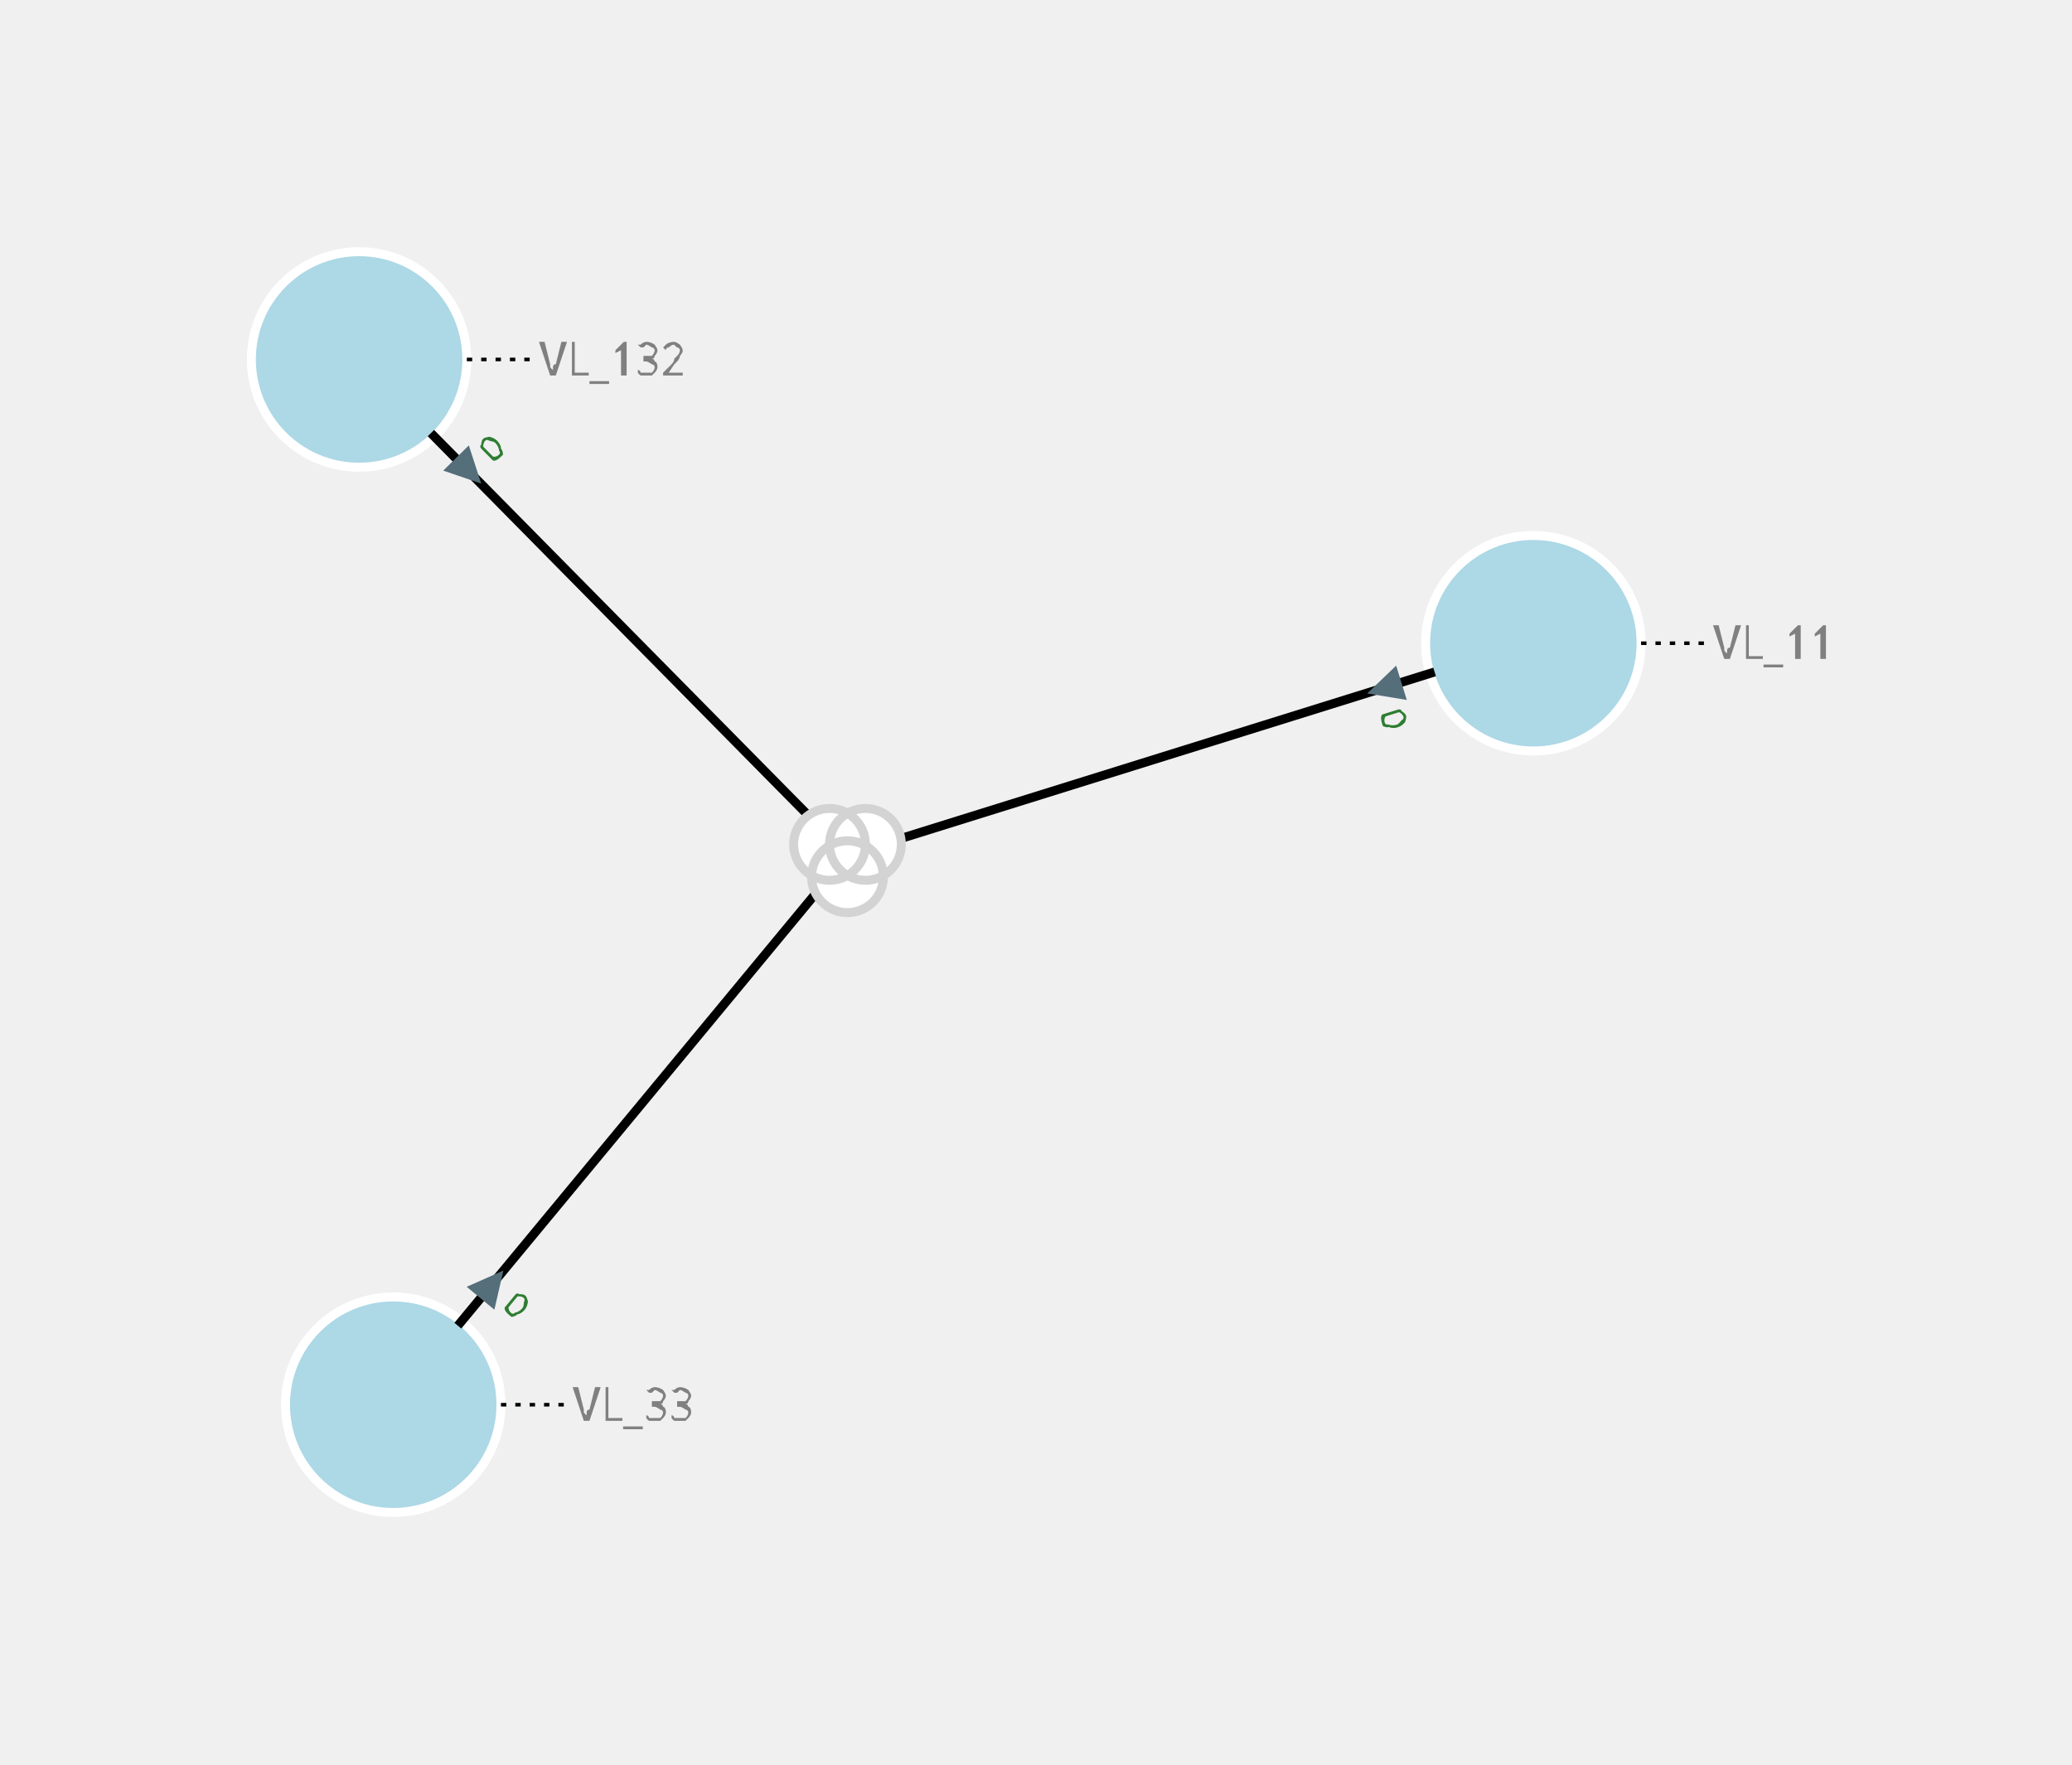
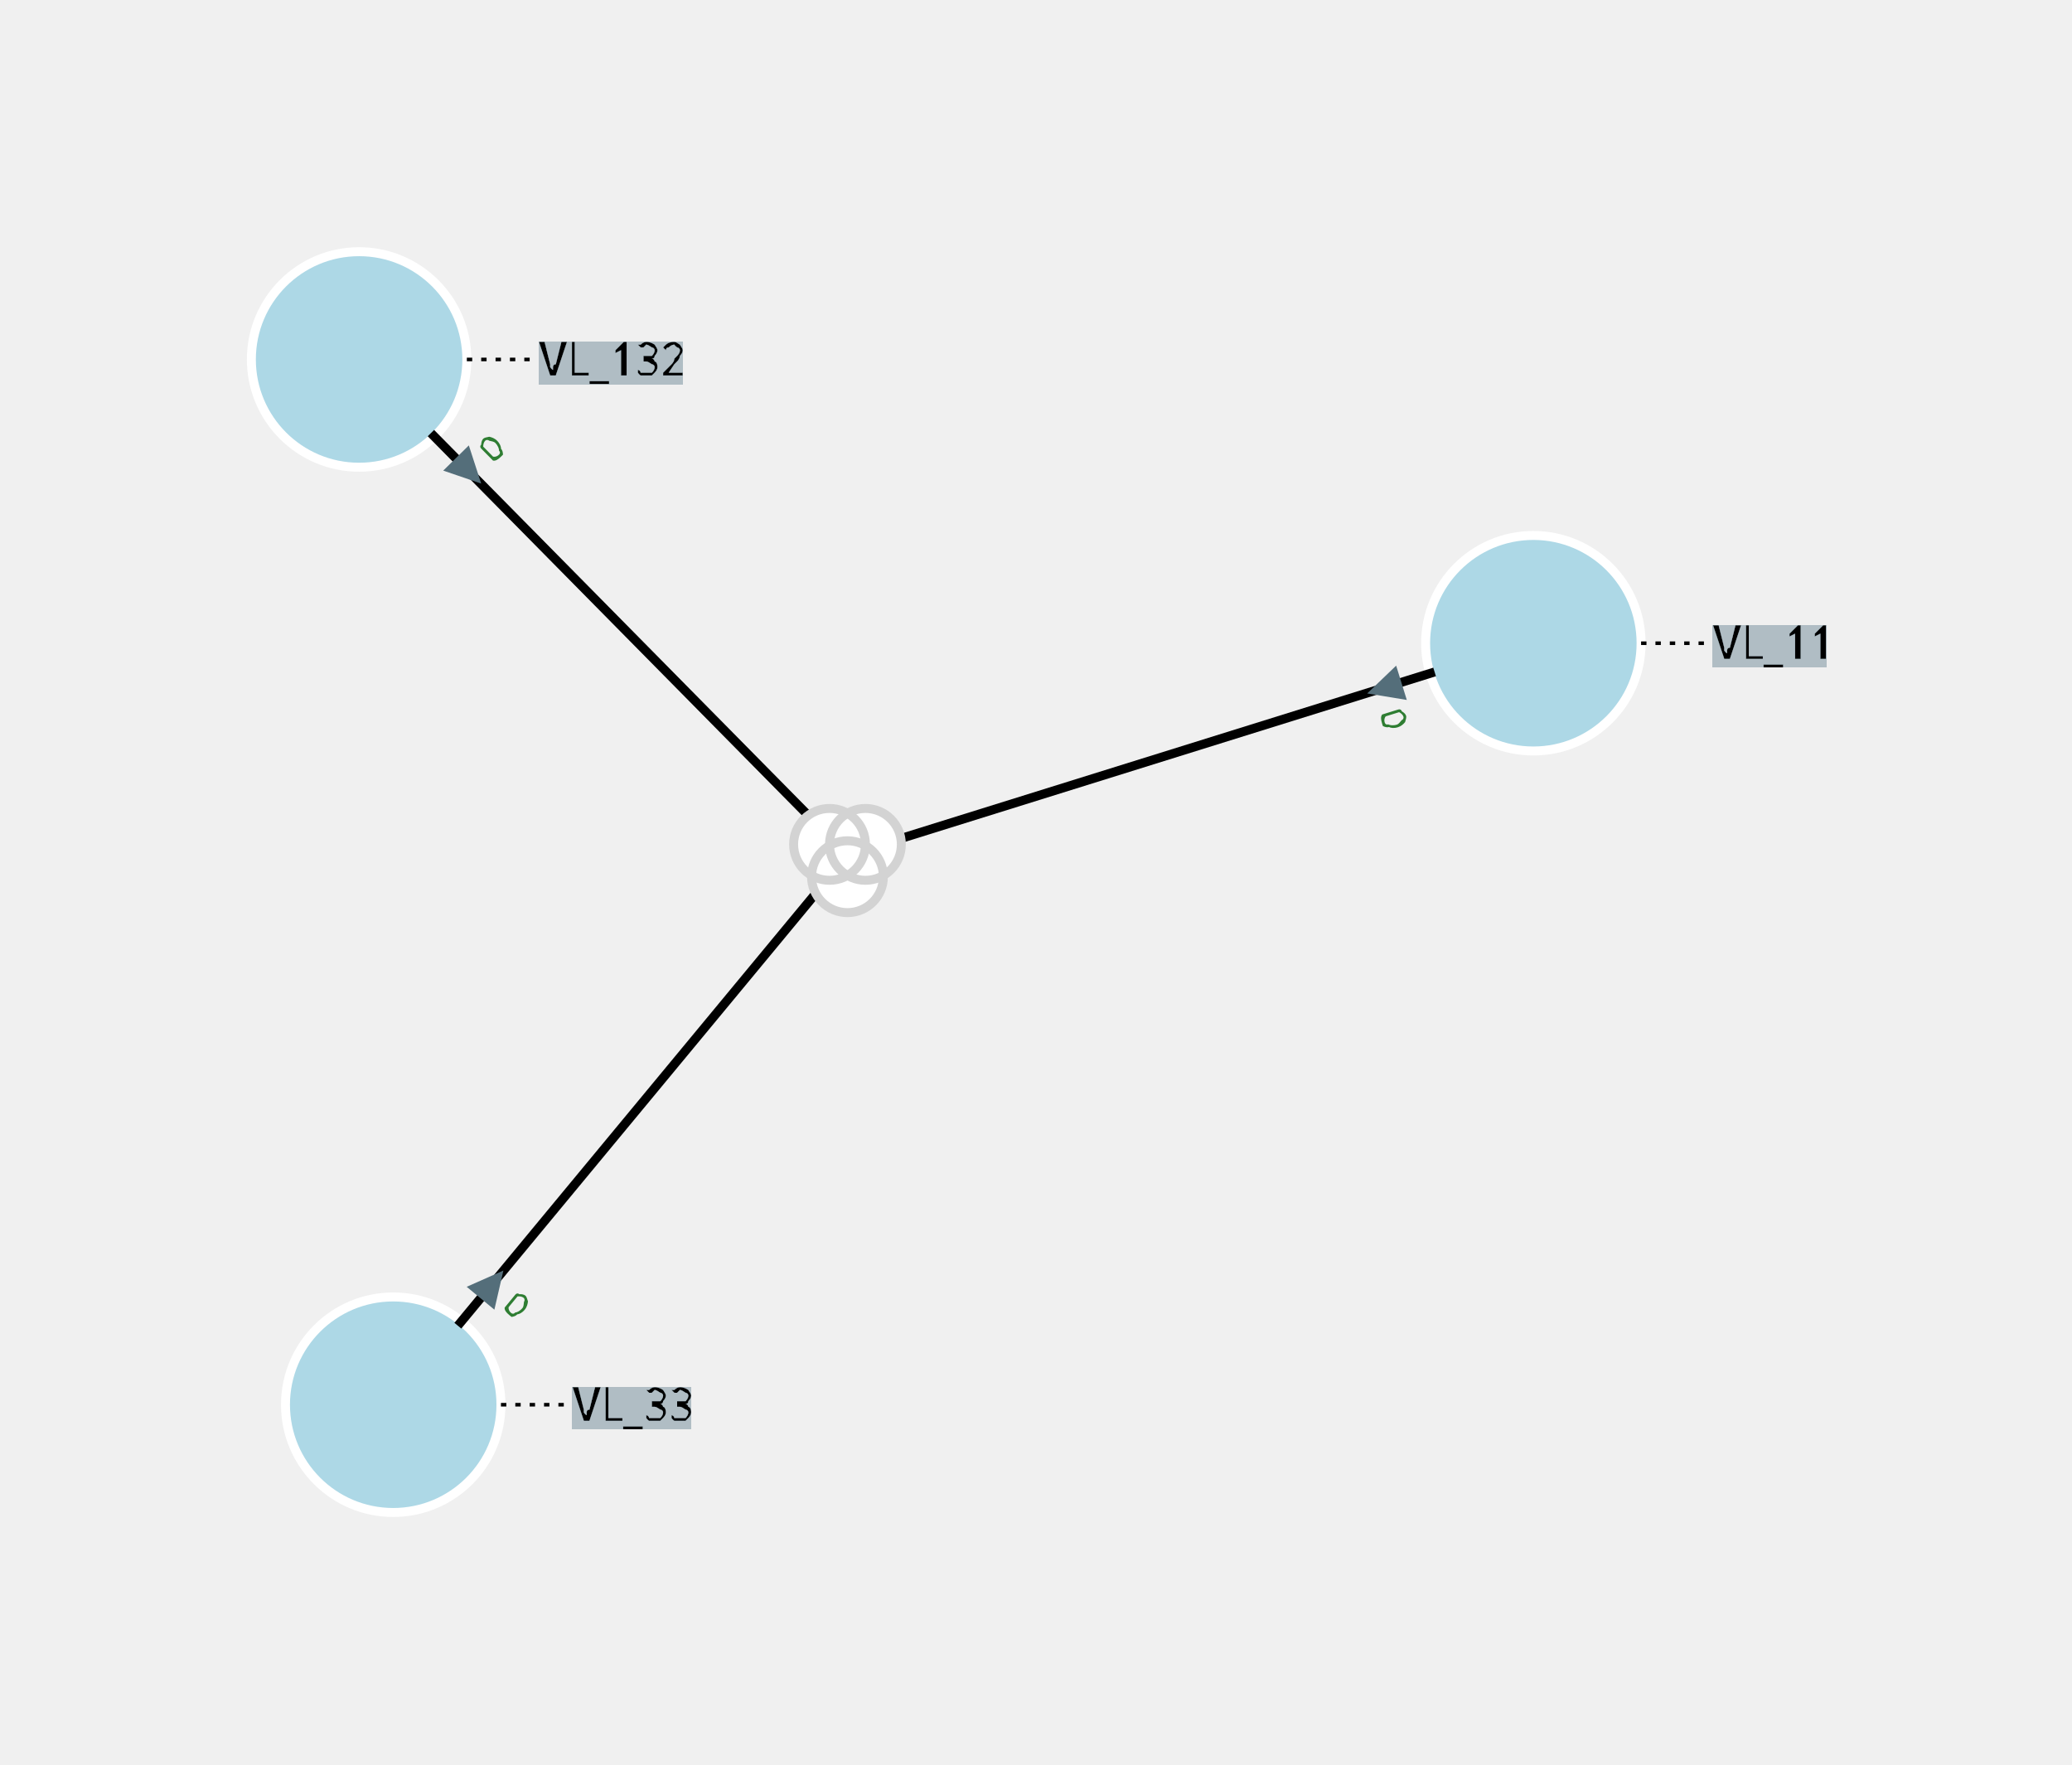
<svg xmlns="http://www.w3.org/2000/svg" width="800.00" height="680.96" viewBox="-3.99 -4.23 11.54 9.82">
  <style>
.nad-branch-edges polyline, .nad-branch-edges path {stroke: var(--nad-vl-color, black); stroke-width: 0.05; fill: none}
.nad-branch-edges circle {stroke: var(--nad-vl-color, black); stroke-width: 0.05; fill: white}
.nad-3wt-edges polyline {stroke: var(--nad-vl-color, black); stroke-width: 0.05; fill: none}
.nad-text-edges {stroke: black; stroke-width: 0.02; stroke-dasharray: .03,.05}
.nad-disconnected {stroke-dasharray: .1,.1}
.nad-vl-nodes circle {fill: var(--nad-vl-color, lightblue); stroke-width: 0.05; stroke: white}
.nad-vl-nodes circle.nad-unknown-busnode {stroke: lightgrey; stroke-width: 0.05; stroke-dasharray: .05,.05; fill: none}
.nad-vl-nodes path {fill: var(--nad-vl-color, lightblue); stroke-width: 0.05; stroke: white; stroke-linejoin:round;}
.nad-hvdc-edge polyline.nad-hvdc {stroke: grey; stroke-width: 0.2}
.nad-3wt-nodes circle {stroke: var(--nad-vl-color, lightgrey); stroke-width: 0.05; fill: none}
.nad-3wt-bg circle {stroke: none; fill: white}
.nad-state-out .nad-arrow-in {visibility: hidden}
.nad-state-in .nad-arrow-out {visibility: hidden}
.nad-active path {stroke: none; fill: #546e7a}
.nad-active {visibility: visible}
.nad-reactive {visibility: hidden}
.nad-reactive path {stroke: none; fill: #0277bd}
- .nad-text-nodes {font: 0.25px "Verdana"; fill: grey}
+ .nad-text-background {flood-color: #90a4aeaa}
+ .nad-text-nodes {font: 0.25px "Verdana"; fill: black}
.nad-edge-infos {font: 0.2px "Verdana"}
.nad-edge-infos .nad-state-in {fill: #b71c1c}
.nad-edge-infos .nad-state-out {fill: #2e7d32}
.nad-vl0to30 {--nad-vl-color: #AFB42B}
.nad-vl30to50 {--nad-vl-color: #EF9A9A}
.nad-vl50to70 {--nad-vl-color: #9C27B0}
.nad-vl70to120 {--nad-vl-color: #E65100}
.nad-vl120to180 {--nad-vl-color: #00ACC1}
.nad-vl180to300 {--nad-vl-color: #2E7D32}
.nad-vl300to500 {--nad-vl-color: #D32F2F}
</style>
+   <defs>
+     <filter id="textBgFilter" x="0" y="0" width="1" height="1">
+       <feFlood class="nad-text-background" />
+       <feComposite in="SourceGraphic" operator="over" />
+     </filter>
+   </defs>
  <g class="nad-vl-nodes">
    <g transform="translate(-1.99,-2.23)" id="0" class="nad-vl120to180" title="VL_132">
      <circle r="0.60" id="1" />
    </g>
    <g transform="translate(-1.80,3.59)" id="2" class="nad-vl30to50" title="VL_33">
      <circle r="0.60" id="3" />
    </g>
    <g transform="translate(4.55,-0.65)" id="4" class="nad-vl0to30" title="VL_11">
      <circle r="0.60" id="5" />
    </g>
  </g>
  <g class="nad-branch-edges" />
  <g class="nad-3wt-edges">
    <g id="7" class="nad-vl120to180" title="3WT">
      <polyline points="-1.59,-1.82 0.73,0.53" />
      <g class="nad-edge-infos" transform="translate(-1.38,-1.61)">
        <g class="nad-active nad-state-out">
          <g transform="rotate(135.46)">
            <path class="nad-arrow-in" d="M-0.1 -0.1 H0.1 L0 0.1z" />
            <path class="nad-arrow-out" d="M-0.1 0.1 H0.1 L0 -0.1z" />
          </g>
          <text transform="rotate(-44.54)" x="0.12" style="dominant-baseline:middle">0</text>
        </g>
        <g class="nad-reactive nad-state-out">
          <g transform="rotate(135.46)">
            <path class="nad-arrow-in" d="M-0.1 -0.1 H0.1 L0 0.1z" />
            <path class="nad-arrow-out" d="M-0.1 0.1 H0.1 L0 -0.1z" />
          </g>
          <text transform="rotate(-44.54)" x="0.12" style="dominant-baseline:middle">0</text>
        </g>
      </g>
    </g>
    <g id="8" class="nad-vl30to50" title="3WT">
      <polyline points="-1.44,3.15 0.73,0.53" />
      <g class="nad-edge-infos" transform="translate(-1.25,2.92)">
        <g class="nad-active nad-state-out">
          <g transform="rotate(39.54)">
            <path class="nad-arrow-in" d="M-0.1 -0.1 H0.1 L0 0.1z" />
            <path class="nad-arrow-out" d="M-0.1 0.1 H0.1 L0 -0.1z" />
          </g>
          <text transform="rotate(39.54)" x="0.12" style="dominant-baseline:middle">0</text>
        </g>
        <g class="nad-reactive nad-state-out">
          <g transform="rotate(39.54)">
            <path class="nad-arrow-in" d="M-0.1 -0.1 H0.1 L0 0.1z" />
            <path class="nad-arrow-out" d="M-0.1 0.1 H0.1 L0 -0.1z" />
          </g>
          <text transform="rotate(39.54)" x="0.12" style="dominant-baseline:middle">0</text>
        </g>
      </g>
    </g>
    <g id="9" class="nad-vl0to30" title="3WT">
      <polyline points="4.00,-0.49 0.73,0.53" />
      <g class="nad-edge-infos" transform="translate(3.72,-0.40)">
        <g class="nad-active nad-state-out">
          <g transform="rotate(-107.23)">
            <path class="nad-arrow-in" d="M-0.1 -0.1 H0.1 L0 0.1z" />
            <path class="nad-arrow-out" d="M-0.1 0.1 H0.1 L0 -0.1z" />
          </g>
          <text transform="rotate(72.77)" x="0.12" style="dominant-baseline:middle">0</text>
        </g>
        <g class="nad-reactive nad-state-out">
          <g transform="rotate(-107.23)">
            <path class="nad-arrow-in" d="M-0.1 -0.1 H0.1 L0 0.1z" />
            <path class="nad-arrow-out" d="M-0.1 0.1 H0.1 L0 -0.1z" />
          </g>
          <text transform="rotate(72.77)" x="0.12" style="dominant-baseline:middle">0</text>
        </g>
      </g>
    </g>
  </g>
  <g class="nad-3wt-nodes">
    <g transform="translate(0.73,0.53)">
      <g class="nad-3wt-bg">
        <circle cx="0.00" cy="0.12" r="0.20" />
        <circle cx="-0.10" cy="-0.06" r="0.20" />
        <circle cx="0.10" cy="-0.06" r="0.20" />
      </g>
      <circle class="nad-vl120to180" cx="0.00" cy="0.12" r="0.20" />
      <circle class="nad-vl30to50" cx="-0.10" cy="-0.06" r="0.20" />
      <circle class="nad-vl0to30" cx="0.10" cy="-0.06" r="0.20" />
    </g>
  </g>
  <g class="nad-text-edges">
    <polyline id="0_text_edge" points="-1.39,-2.23 -0.99,-2.23" />
    <polyline id="2_text_edge" points="-1.20,3.59 -0.80,3.59" />
    <polyline id="4_text_edge" points="5.15,-0.65 5.55,-0.65" />
  </g>
  <g class="nad-text-nodes">
-     <text x="-0.99" y="-2.23" style="dominant-baseline:middle">VL_132</text>
-     <text x="-0.80" y="3.59" style="dominant-baseline:middle">VL_33</text>
-     <text x="5.55" y="-0.65" style="dominant-baseline:middle">VL_11</text>
+     <text filter="url(#textBgFilter)" x="-0.99" y="-2.23" style="dominant-baseline:middle">VL_132</text>
+     <text filter="url(#textBgFilter)" x="-0.80" y="3.59" style="dominant-baseline:middle">VL_33</text>
+     <text filter="url(#textBgFilter)" x="5.55" y="-0.65" style="dominant-baseline:middle">VL_11</text>
  </g>
</svg>
